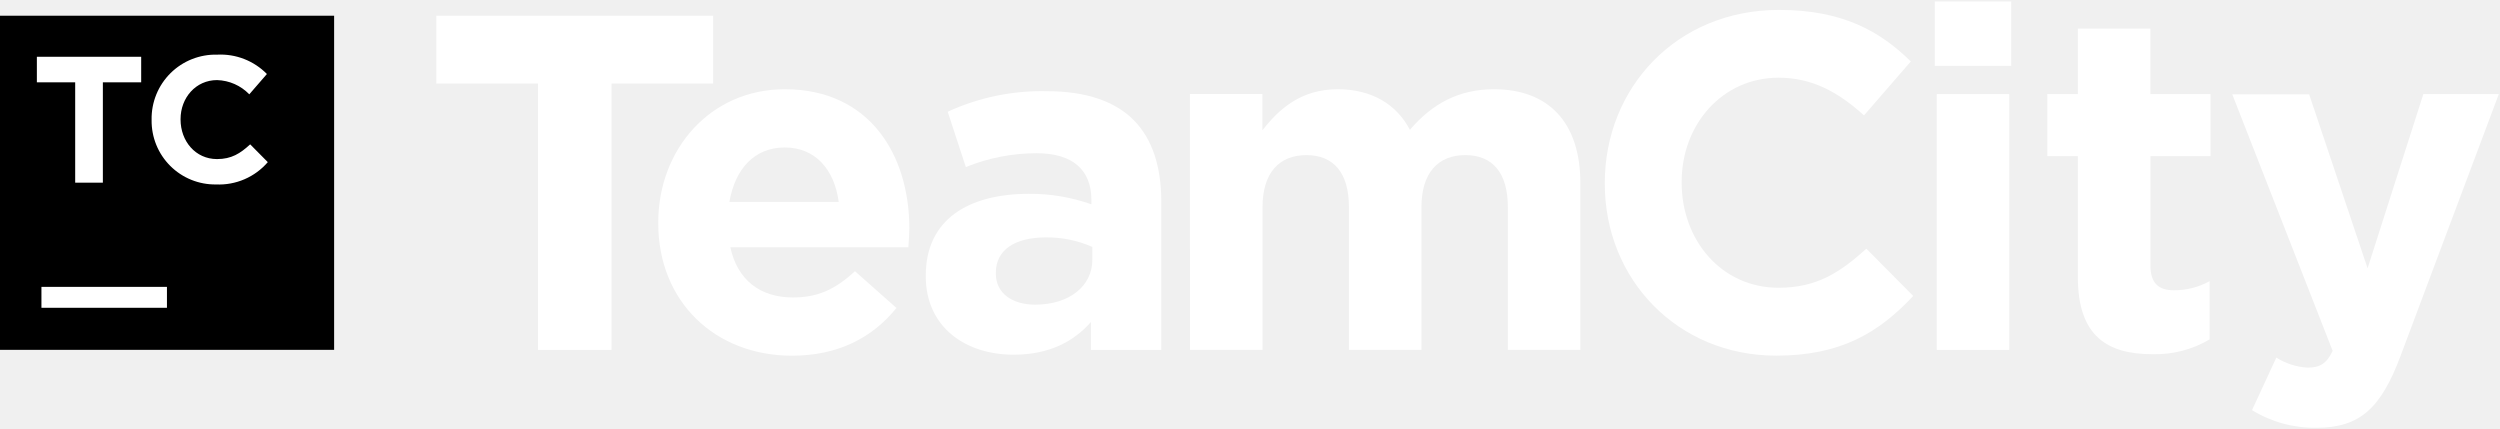
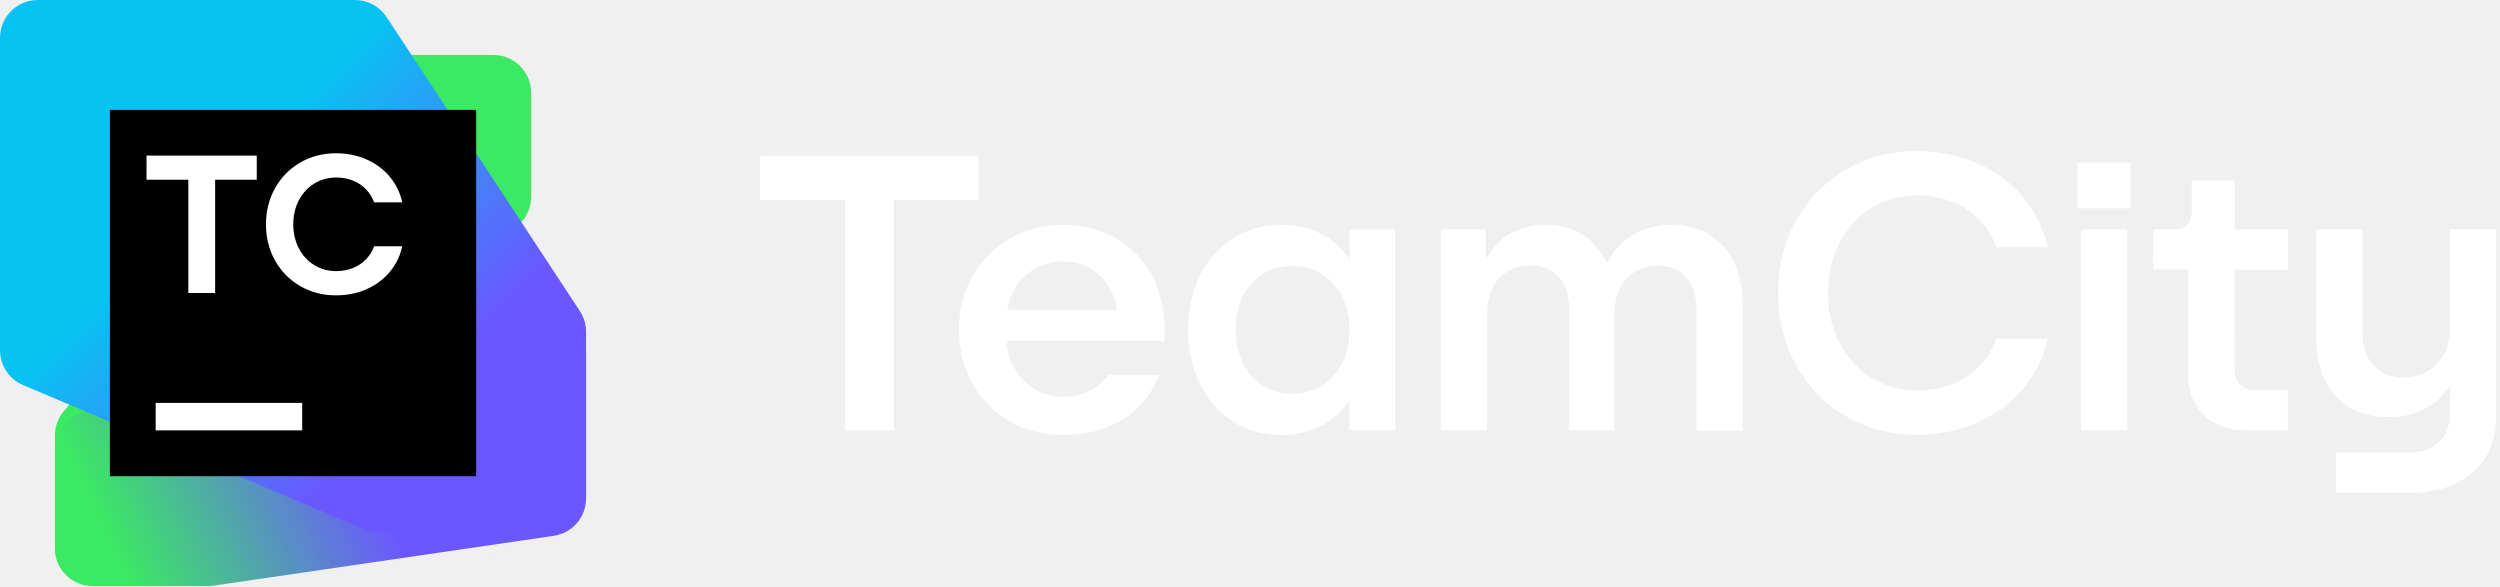
- <svg xmlns="http://www.w3.org/2000/svg" width="636" height="109" fill="none" viewBox="0 0 636 109">
-   <path fill="#000" d="M0 4H85V89H0V4Z" />
-   <path fill="#fff" d="M10.543 72.98H42.471V78.301H10.543V72.98Z" />
-   <path fill="#fff" d="M19.128 20.943H9.379V14.443H35.916V20.943H26.167V46.471H19.128V20.943Z" />
-   <path fill="#fff" d="M38.569 30.55V30.465C38.528 28.267 38.933 26.083 39.76 24.046C40.586 22.009 41.818 20.16 43.379 18.613C44.94 17.065 46.799 15.849 48.843 15.04C50.887 14.231 53.074 13.845 55.271 13.904C57.605 13.785 59.938 14.162 62.115 15.011C64.292 15.86 66.264 17.161 67.901 18.828L63.417 23.994C61.261 21.761 58.317 20.462 55.215 20.375C49.822 20.375 45.934 24.859 45.934 30.308V30.408C45.934 35.9 49.723 40.469 55.215 40.469C58.876 40.469 61.118 39.05 63.644 36.723L68.128 41.249C66.509 43.127 64.486 44.613 62.21 45.596C59.934 46.579 57.465 47.034 54.988 46.926C52.826 46.96 50.679 46.56 48.674 45.75C46.669 44.94 44.848 43.735 43.317 42.208C41.786 40.681 40.577 38.863 39.761 36.86C38.946 34.858 38.541 32.712 38.569 30.55" />
-   <path fill="#fff" d="M136.867 21.256H110.998V4H181.425V21.256H155.57V89.015H136.867V21.256Z" />
-   <path fill="#fff" d="M167.461 56.83V56.589C167.461 38.014 180.687 22.702 199.645 22.702C221.385 22.702 231.333 39.589 231.333 58.051C231.333 59.47 231.219 61.201 231.092 62.904H185.796C187.612 71.29 193.444 75.675 201.703 75.675C207.904 75.675 212.388 73.731 217.497 68.992L228.055 78.343C221.981 85.878 213.24 90.49 201.462 90.49C181.907 90.476 167.461 76.754 167.461 56.83V56.83ZM213.368 51.367C212.275 43.108 207.408 37.517 199.645 37.517C191.883 37.517 187.016 42.995 185.554 51.367H213.368Z" />
-   <path fill="#fff" d="M235.519 70.312V70.071C235.519 55.88 246.318 49.31 261.743 49.31C267.161 49.262 272.545 50.165 277.651 51.978V50.885C277.651 43.236 272.925 38.979 263.687 38.979C257.524 38.987 251.419 40.181 245.708 42.499L241.096 28.422C249.01 24.786 257.648 23 266.355 23.2C276.444 23.2 283.724 25.867 288.336 30.479C293.203 35.332 295.431 42.499 295.431 51.254V89.015H277.537V81.92C273.095 86.943 266.852 90.235 257.855 90.235C245.594 90.235 235.519 83.197 235.519 70.312V70.312ZM277.892 66.055V62.819C274.183 61.182 270.168 60.355 266.114 60.393C258.224 60.393 253.342 63.543 253.342 69.375V69.617C253.342 74.597 257.472 77.507 263.418 77.507C272.074 77.478 277.892 72.753 277.892 66.069V66.055Z" />
-   <path fill="#fff" d="M302.711 23.922H321.159V33.146C325.416 27.683 330.993 22.702 340.344 22.702C348.858 22.702 355.272 26.477 358.678 33.033C364.354 26.349 371.194 22.702 380.049 22.702C393.785 22.702 402.044 30.961 402.044 46.627V89.014H383.597V52.701C383.597 43.959 379.708 39.461 372.784 39.461C365.859 39.461 361.616 43.959 361.616 52.701V89.014H343.168V52.701C343.168 43.959 339.28 39.461 332.355 39.461C325.43 39.461 321.187 43.959 321.187 52.701V89.014H302.739L302.711 23.922Z" />
-   <path fill="#fff" d="M408.26 46.755V46.514C408.26 22.39 426.48 2.523 452.591 2.523C468.626 2.523 478.219 7.859 486.109 15.635L474.203 29.358C467.647 23.412 460.977 19.765 452.477 19.765C438.145 19.765 427.814 31.671 427.814 46.244V46.486C427.814 61.059 437.889 73.206 452.477 73.206C462.184 73.206 468.087 69.318 474.813 63.273L486.719 75.292C477.978 84.644 468.271 90.476 451.867 90.476C426.849 90.476 408.26 71.163 408.26 46.755V46.755Z" />
-   <path fill="#fff" d="M492.21 0.381H511.651V16.757H492.21V0.381ZM492.707 23.937H511.155V89.015H492.707V23.937Z" />
-   <path fill="#fff" d="M528.609 70.553V39.717H520.833V23.923H528.609V7.277H547.057V23.923H562.354V39.717H547.071V67.516C547.071 71.773 548.887 73.845 553.017 73.845C556.201 73.861 559.336 73.065 562.127 71.532V86.347C557.72 88.949 552.668 90.252 547.553 90.107C536.258 90.107 528.609 85.623 528.609 70.553Z" />
-   <path fill="#fff" d="M616.505 23.923H635.704L610.672 90.618C605.706 103.844 600.356 108.824 589.302 108.824C583.524 108.914 577.839 107.358 572.912 104.34L579.099 90.973C581.477 92.476 584.195 93.354 587.003 93.527C590.153 93.527 591.856 92.548 593.431 89.27L567.888 23.994H587.443L602.314 68.254L616.505 23.923Z" />
+ <svg xmlns="http://www.w3.org/2000/svg" width="273" height="64" fill="none" viewBox="0 0 273 64">
+   <defs>
+     <linearGradient id="a" x1="7.671" x2="61.125" y1="64.392" y2="39.609" gradientUnits="userSpaceOnUse">
+       <stop offset=".1" stop-color="#3BEA62" />
+       <stop offset=".59" stop-color="#6B57FF" />
+     </linearGradient>
+     <linearGradient id="b" x1="59.932" x2="1.337" y1="59.675" y2="1.08" gradientUnits="userSpaceOnUse">
+       <stop offset=".26" stop-color="#6B57FF" />
+       <stop offset=".65" stop-color="#07C3F2" />
+     </linearGradient>
+   </defs>
+   <path fill="#fff" d="M106.84 17.02H83v4.82h9.29v25.15h5.31V21.84h9.25v-4.82h-.01Zm15.01 8.99c-1.68-.97-3.6-1.46-5.76-1.46-2.16 0-4.03.5-5.77 1.49-1.73.99-3.1 2.36-4.1 4.1-1 1.74-1.5 3.69-1.5 5.84s.5 4.17 1.49 5.93c.99 1.75 2.35 3.12 4.07 4.11 1.72.99 3.66 1.48 5.81 1.48 1.7 0 3.25-.26 4.64-.79 1.4-.53 2.59-1.28 3.57-2.25s1.73-2.13 2.25-3.49h-5.5c-.56.74-1.25 1.32-2.1 1.73-.84.41-1.79.62-2.85.62-1.2 0-2.27-.29-3.22-.88-.95-.58-1.69-1.4-2.23-2.45-.43-.83-.68-1.76-.78-2.77h17.29V36c0-2.23-.47-4.21-1.4-5.94-.93-1.73-2.24-3.08-3.93-4.06l.02.01Zm-11.87 7.83c.13-.72.34-1.4.67-2.02.54-1.02 1.28-1.82 2.23-2.4.95-.58 2.02-.87 3.22-.87 1.2 0 2.26.3 3.18.9.92.6 1.63 1.43 2.13 2.49.28.59.47 1.22.59 1.89h-12.02v.01Zm37.4-5.46c-.71-1.09-1.62-1.97-2.73-2.63-1.36-.8-2.95-1.2-4.76-1.2-1.96 0-3.7.49-5.23 1.47-1.53.98-2.74 2.34-3.61 4.09-.87 1.75-1.31 3.72-1.31 5.92 0 2.2.44 4.17 1.31 5.92.87 1.75 2.08 3.11 3.62 4.09s3.28 1.47 5.22 1.47c1.81 0 3.4-.4 4.76-1.2 1.11-.65 2.02-1.54 2.73-2.63v3.31h4.97V25.07h-4.97v3.31Zm-.81 11.27c-.53 1.05-1.26 1.87-2.21 2.46-.94.59-2.03.89-3.25.89-1.22 0-2.27-.29-3.21-.88-.94-.58-1.67-1.4-2.19-2.46s-.78-2.27-.78-3.64.26-2.58.78-3.63c.52-1.05 1.25-1.87 2.19-2.46.94-.59 2.01-.89 3.21-.89 1.2 0 2.31.3 3.25.89.94.59 1.68 1.41 2.21 2.46s.79 2.26.79 3.63-.26 2.58-.79 3.63Zm40.08-14.04c-1.18-.71-2.54-1.06-4.1-1.06-1.68 0-3.15.4-4.41 1.2-1.14.73-2.03 1.74-2.7 3.01l-.06-.15c-.61-1.3-1.49-2.3-2.62-3.01-1.13-.71-2.48-1.06-4.03-1.06-1.55 0-2.96.39-4.12 1.17-.98.66-1.76 1.57-2.37 2.71v-3.36h-4.9v21.92h5.05V34.27c0-1.07.19-2 .58-2.8.39-.8.93-1.41 1.65-1.84.71-.43 1.55-.64 2.5-.64.88 0 1.64.19 2.28.58.63.39 1.12.93 1.46 1.65.33.71.5 1.56.5 2.55V47h4.94V34.29c0-1.07.2-2 .59-2.8.39-.8.95-1.41 1.67-1.84.72-.43 1.55-.64 2.49-.64.88 0 1.64.19 2.27.58.63.39 1.11.93 1.44 1.65.33.71.5 1.56.5 2.55v13.23h5.05V33.19c0-1.73-.32-3.24-.95-4.54-.64-1.3-1.54-2.3-2.72-3.01l.01-.03Zm17.72-2.89c1.49-.92 3.16-1.38 5-1.38 1.36 0 2.61.23 3.78.68 1.16.46 2.16 1.11 3 1.97.83.86 1.46 1.86 1.87 3h5.61c-.48-2.05-1.39-3.88-2.73-5.47-1.34-1.59-3-2.83-5-3.7-2-.88-4.19-1.32-6.57-1.32-2.85 0-5.43.67-7.74 2.02-2.3 1.35-4.12 3.2-5.44 5.56-1.32 2.36-1.98 5-1.98 7.91s.66 5.55 1.98 7.91c1.32 2.36 3.13 4.22 5.44 5.56 2.3 1.35 4.88 2.02 7.74 2.02 2.38 0 4.57-.44 6.57-1.32 2-.88 3.66-2.11 5-3.7 1.34-1.59 2.24-3.41 2.73-5.47h-5.61c-.41 1.14-1.04 2.14-1.87 3-.83.86-1.83 1.51-3 1.97-1.16.46-2.42.68-3.78.68-1.84 0-3.51-.46-5-1.38-1.49-.92-2.66-2.19-3.5-3.81-.84-1.62-1.26-3.44-1.26-5.47s.42-3.85 1.26-5.47c.84-1.62 2.01-2.89 3.5-3.81v.02Zm22.51.03h5.76v-5.01h-5.76v5.01Zm.36 24.23h5.05V25.06h-5.05v21.92Zm16.8-27.27h-4.71v3.55c0 .53-.17.96-.49 1.29-.33.34-.76.5-1.31.5h-2.4l-.02 4.39h3.85l.02 11.71c0 1.11.26 2.11.78 3 .52.88 1.25 1.58 2.18 2.08.93.5 1.99.75 3.16.75h4.73v-4.39h-3.72c-.6 0-1.1-.2-1.49-.59-.39-.39-.59-.89-.59-1.49l-.02-11.06h5.82l.02-4.39h-5.82v-5.35h.01Zm23.49 5.35v10.85c0 1.03-.21 1.94-.63 2.75-.42.81-1.02 1.43-1.79 1.88-.77.45-1.66.67-2.65.67-.93 0-1.73-.2-2.4-.59-.67-.39-1.18-.96-1.54-1.7-.36-.74-.54-1.64-.54-2.7V25.05h-5.03v11.92c0 1.8.33 3.34.98 4.63.66 1.29 1.58 2.27 2.76 2.94 1.18.67 2.56 1.01 4.13 1.01 1.68 0 3.15-.39 4.4-1.16.95-.59 1.73-1.37 2.34-2.34l-.04 3.15c0 .9-.18 1.66-.55 2.29-.36.63-.88 1.11-1.56 1.43-.68.32-1.49.49-2.45.49h-7.88v4.39h8.2c1.88 0 3.52-.34 4.92-1.02 1.4-.68 2.48-1.64 3.23-2.88.76-1.24 1.13-2.7 1.13-4.39V25.03h-5.05l.02.03Z" />
+   <path fill="#3BEA62" d="M6 47.55v12.259c0 2.304 1.887 4.161 4.191 4.124l11.043-.176c1.181-.019 2.297-.543 3.066-1.44l32.706-38.158c.641-.748.993-1.7.993-2.684V10.125c0-2.278-1.847-4.125-4.125-4.125H42.871c-1.189 0-2.321.514-3.104 1.409L7.021 44.833C6.362 45.585 6 46.55 6 47.55v.001Z" />
+   <path fill="url(#a)" d="M6 49.015v10.862c0 2.278 1.847 4.125 4.125 4.125h12.566c.2 0 .4-.014.598-.044l37.184-5.448C62.499 58.213 64 56.475 64 54.428V39.031c0-2.279-1.847-4.126-4.126-4.125l-18.504.004c-.426 0-.849.066-1.254.196L8.871 45.085c-1.709.546-2.87 2.135-2.87 3.929L6 49.015Z" />
+   <path fill="url(#b)" d="M0 4.126V38.253c0 1.658.993 3.155 2.521 3.8l37.421 15.797c.518.219 1.076.329 1.638.324l18.329-.15c2.265-.019 4.091-1.86 4.091-4.125V36.234c0-.806-.236-1.593-.678-2.266L42.213 1.859C41.45.698 40.155 0 38.766 0H4.125C1.847 0 0 1.847 0 4.125v.001Z" />
+   <path fill="#000" d="M51.999 12H12v39.999h39.999V12Z" />
+   <path fill="#fff" d="M30.043 28.456c.664 1.183 1.579 2.112 2.744 2.787v-.003c1.165.676 2.466 1.013 3.902 1.013 1.215 0 2.329-.225 3.344-.675 1.014-.45 1.86-1.081 2.535-1.892.675-.811 1.127-1.742 1.356-2.792h-3.066c-.2.543-.498 1.021-.895 1.431-.396.411-.873.728-1.431.949-.557.222-1.165.333-1.822.333-.886 0-1.687-.221-2.401-.664-.714-.443-1.274-1.052-1.677-1.827-.404-.775-.606-1.649-.606-2.62 0-.972.202-1.845.606-2.621.404-.775.963-1.384 1.677-1.827.715-.443 1.515-.664 2.401-.664.657 0 1.265.111 1.822.333.557.222 1.034.538 1.431.949.397.411.695.888.895 1.431h3.066c-.229-1.051-.681-1.981-1.356-2.792-.676-.811-1.52-1.442-2.535-1.892-1.015-.45-2.129-.675-3.344-.675-1.437 0-2.737.338-3.902 1.013-1.164.675-2.079 1.604-2.744 2.787-.664 1.183-.997 2.502-.997 3.961s.332 2.778.997 3.961Z" />
+   <path fill="#fff" d="M16.001 16.991h12.037v2.637h-4.545v12.369h-2.926V19.628H16l.001-2.637Z" />
+   <path fill="#fff" d="M32.999 43.997H16.999v3h16v-3Z" />
</svg>
